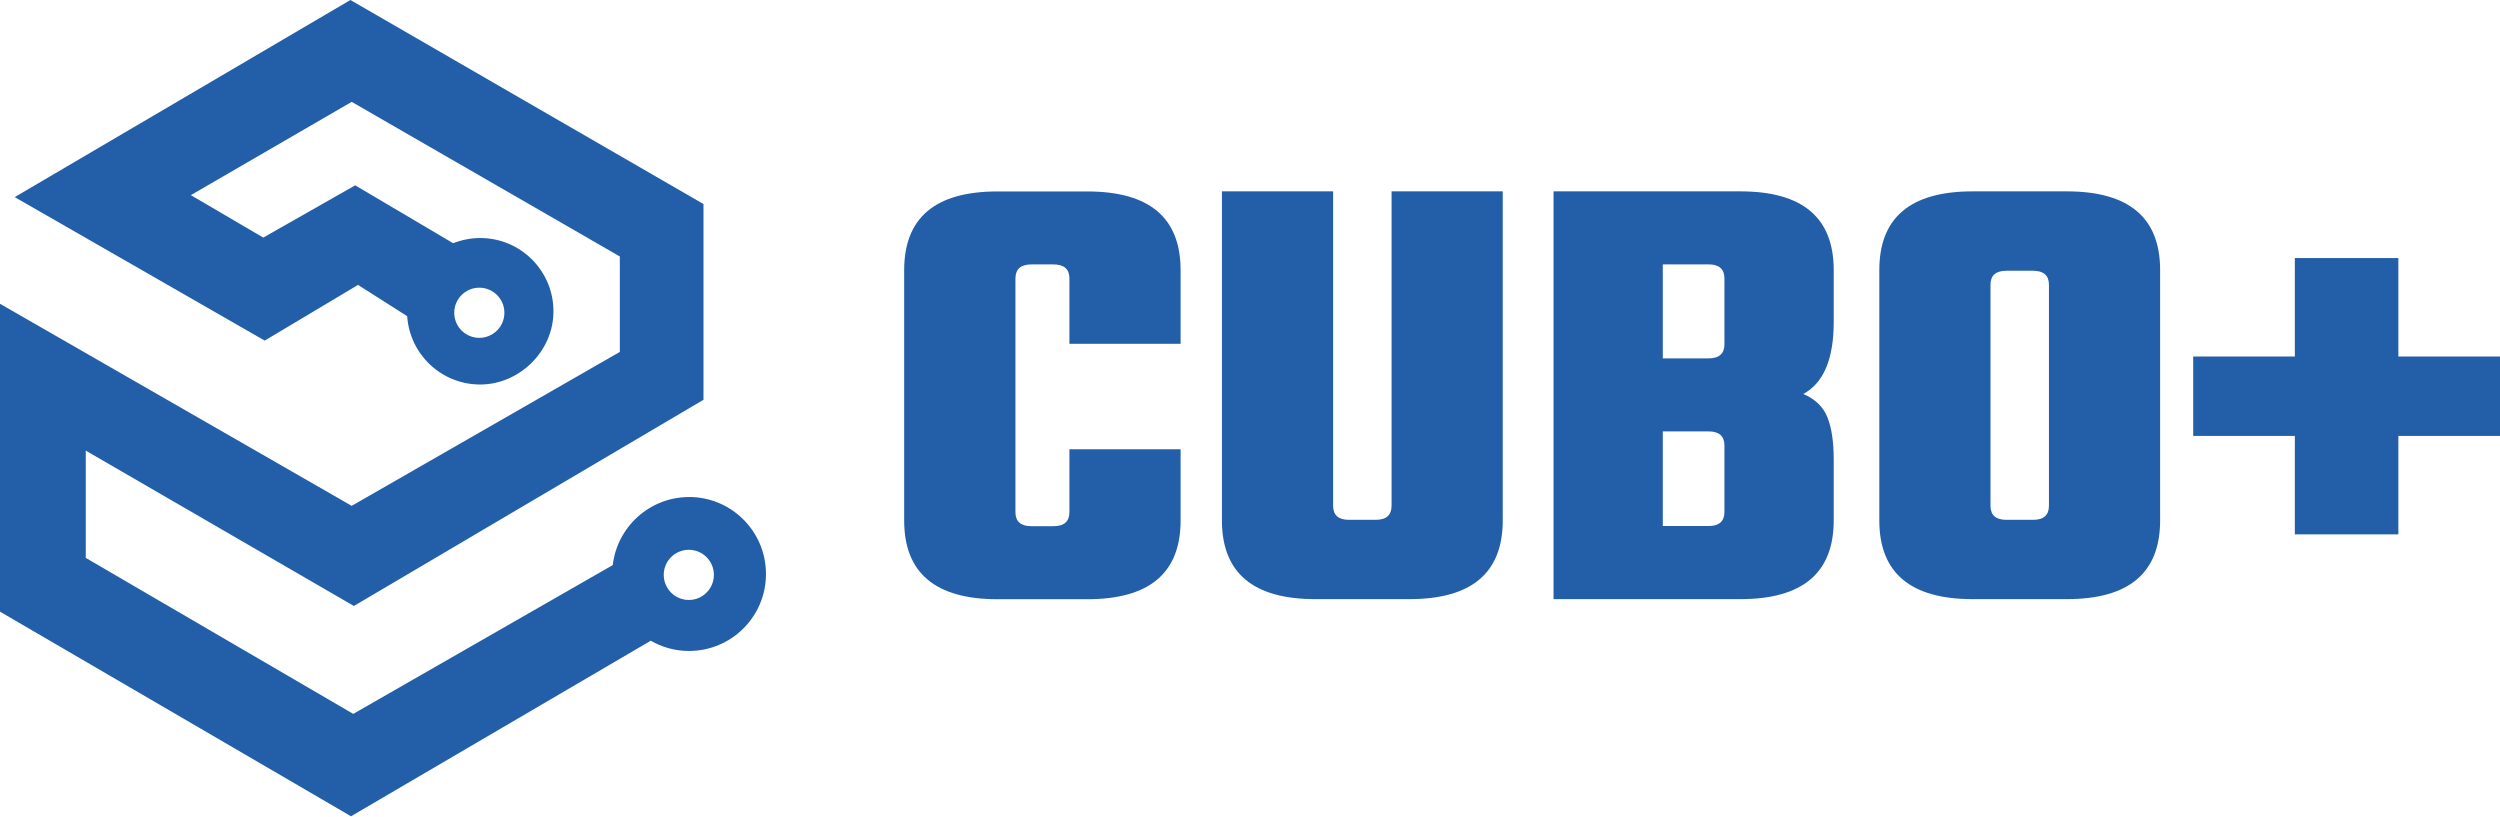
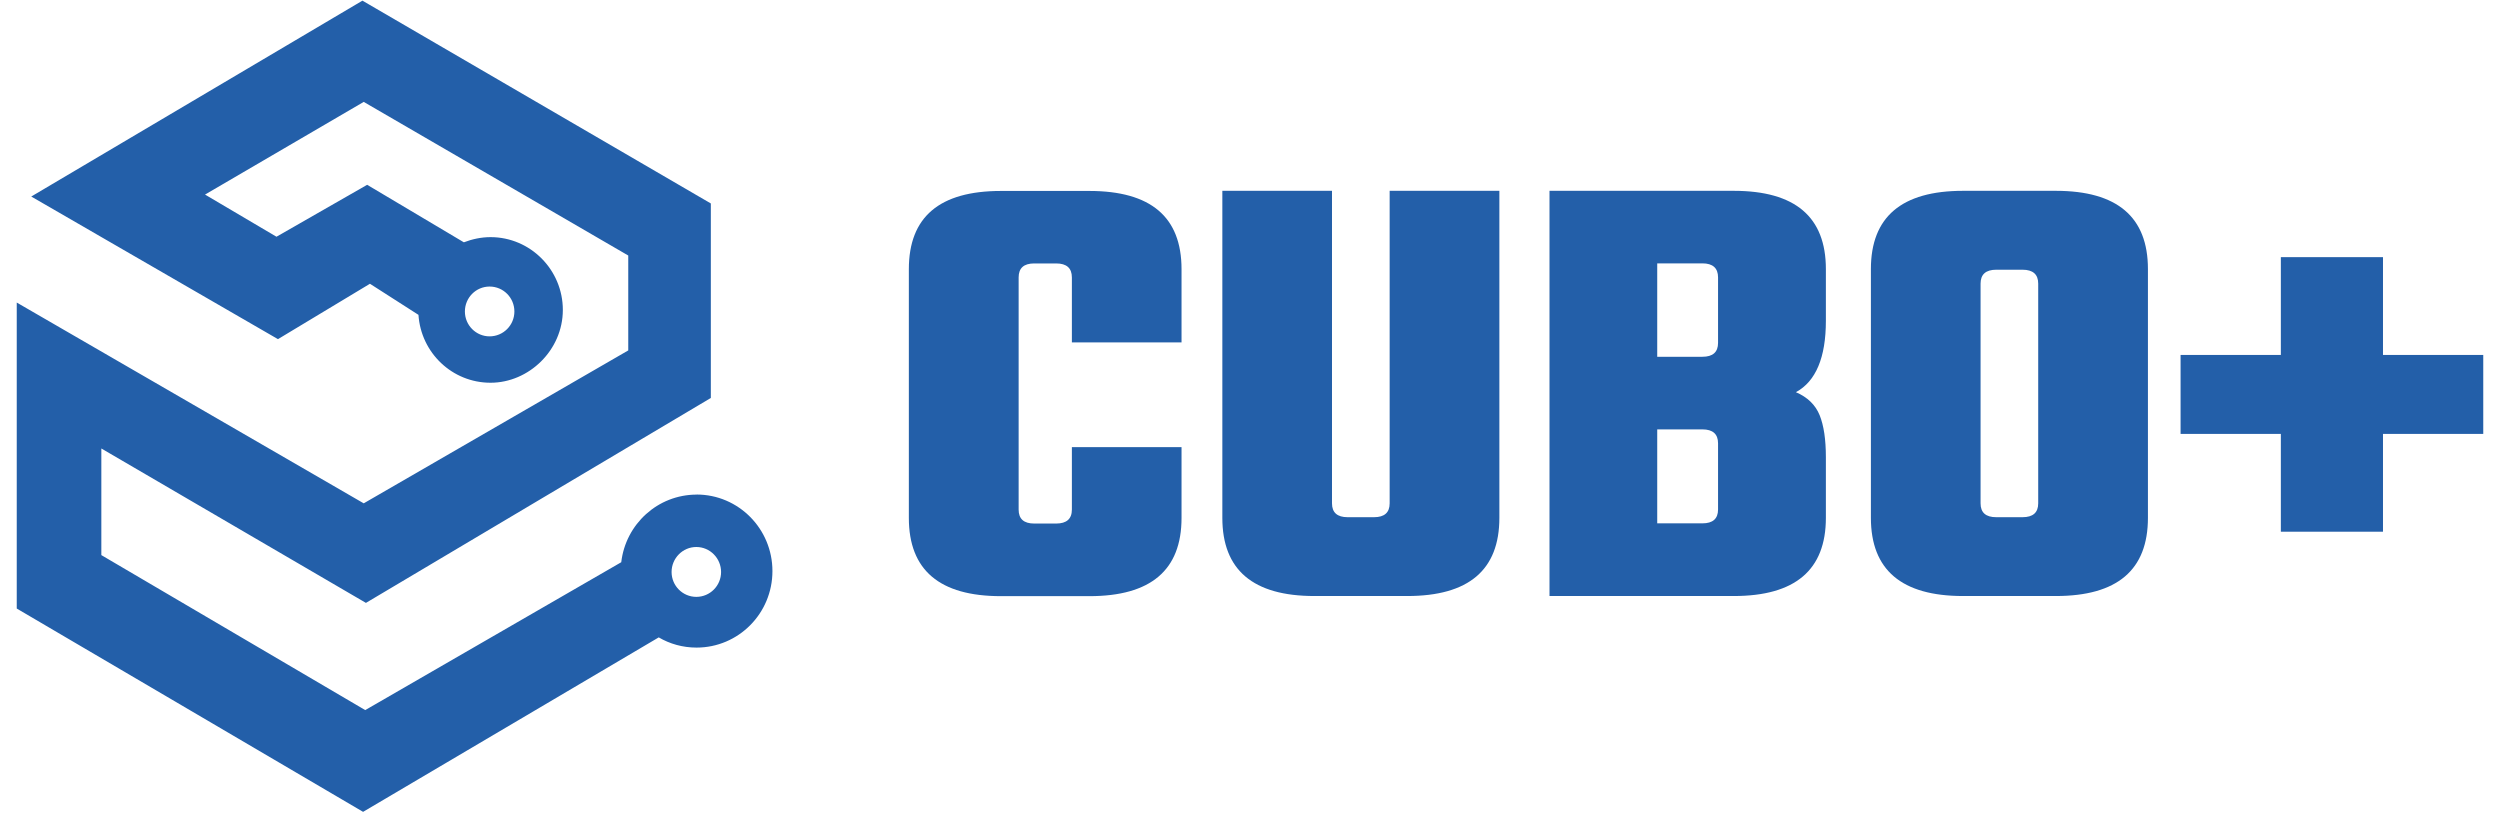
- <svg xmlns="http://www.w3.org/2000/svg" id="Capa_2" data-name="Capa 2" viewBox="0 0 581.25 189.78">
-   <defs>
-     <style>
-       .cls-1 {
-         fill: #235fa9;
-         stroke-width: 0px;
-       }
-     </style>
-   </defs>
-   <g id="Capa_7" data-name="Capa 7">
-     <g>
-       <g id="b">
-         <g id="c">
-           <path class="cls-1" d="M160.24,115.56c-9.18,0-16.74,6.92-17.77,15.82h0c-20.11,11.53-40.23,23.06-60.34,34.6l-62.19-36.27v-24.94l62.34,36.12,81.28-47.94v-45.51L81.47,0,3.42,45.83l58.13,33.36,21.69-12.95c3.81,2.43,7.63,4.84,11.43,7.27.59,8.87,7.95,15.89,16.98,15.89s17.03-7.63,17.03-17.03-7.63-17.03-17.03-17.03c-2.22,0-4.34.44-6.29,1.21h0c-7.6-4.49-15.18-8.97-22.78-13.46l-21.37,12.15-16.84-9.87,37.4-21.69,62.34,35.95v22.19l-62.34,35.79L0,70.63v71.58l81.61,47.57c23.22-13.6,46.45-27.2,69.67-40.8v-.03c2.61,1.53,5.66,2.4,8.91,2.4,9.89,0,17.9-8.01,17.9-17.9s-8.01-17.9-17.9-17.9h.04ZM111.44,66.89c3.22,0,5.83,2.61,5.83,5.83s-2.61,5.83-5.83,5.83-5.83-2.61-5.83-5.83,2.61-5.83,5.83-5.83ZM160.15,139.49c-3.22,0-5.83-2.61-5.83-5.83s2.61-5.83,5.83-5.83,5.83,2.61,5.83,5.83-2.61,5.83-5.83,5.83Z" />
-         </g>
-       </g>
-       <g>
-         <path class="cls-1" d="M274.49,79.94h-25.85v-15.2c0-2.17-1.24-3.26-3.69-3.26h-5.17c-2.45,0-3.69,1.09-3.69,3.26v54.34c0,2.17,1.24,3.26,3.69,3.26h5.17c2.45,0,3.69-1.09,3.69-3.26v-14.62h25.85v16.55c0,12.21-7.23,18.31-21.72,18.31h-20.83c-14.47,0-21.72-6.1-21.72-18.31v-58.19c0-12.21,7.23-18.31,21.72-18.31h20.83c14.47,0,21.72,6.1,21.72,18.31v17.14-.02Z" />
-         <path class="cls-1" d="M323.54,44.49h25.85v76.5c0,12.21-7.23,18.31-21.72,18.31h-21.85c-14.47,0-21.72-6.1-21.72-18.31V44.49h25.85v73.11c0,2.17,1.24,3.26,3.69,3.26h6.21c2.45,0,3.69-1.09,3.69-3.26V44.49Z" />
-         <path class="cls-1" d="M361.2,44.49h43.42c14.47,0,21.72,6.1,21.72,18.31v12.12c0,8.56-2.37,14.14-7.08,16.68,2.76,1.17,4.63,2.98,5.6,5.39.98,2.41,1.48,5.69,1.48,9.82v14.18c0,12.21-7.23,18.31-21.72,18.31h-43.42V44.47v.02ZM400.93,80.09v-15.36c0-2.17-1.24-3.26-3.69-3.26h-10.64v21.85h10.64c2.45,0,3.69-1.09,3.69-3.26v.02ZM400.93,119.07v-15.51c0-2.17-1.24-3.26-3.69-3.26h-10.64v22h10.64c2.45,0,3.69-1.09,3.69-3.26v.02Z" />
-         <path class="cls-1" d="M458.66,44.49h21.85c14.47,0,21.72,6.1,21.72,18.31v58.19c0,12.21-7.23,18.31-21.72,18.31h-21.85c-14.47,0-21.72-6.1-21.72-18.31v-58.19c0-12.21,7.23-18.31,21.72-18.31ZM476.38,117.6v-51.39c0-2.17-1.24-3.26-3.69-3.26h-6.21c-2.45,0-3.69,1.09-3.69,3.26v51.39c0,2.17,1.24,3.26,3.69,3.26h6.21c2.45,0,3.69-1.09,3.69-3.26Z" />
-         <path class="cls-1" d="M581.25,82.89v18.46h-23.63v22.89h-24.07v-22.89h-23.63v-18.46h23.63v-22.89h24.07v22.89h23.63Z" />
-       </g>
-     </g>
+ <svg xmlns="http://www.w3.org/2000/svg" width="200px" height="65px" viewBox="0 0 150 49" version="1.1">
+   <g id="surface1">
+     <path style=" stroke:none;fill-rule:nonzero;fill:rgb(13.725%,37.255%,66.275%);fill-opacity:1;" d="M 41.633 29.828 C 39.281 29.828 37.348 31.613 37.082 33.906 C 31.941 36.875 26.789 39.852 21.641 42.824 L 5.727 33.477 L 5.727 27.047 L 21.684 36.359 L 42.484 24 L 42.484 12.27 L 21.473 0.039 L 1.5 11.852 L 16.379 20.453 L 21.926 17.113 C 22.902 17.742 23.879 18.363 24.852 18.988 C 25.004 21.277 26.887 23.082 29.199 23.082 C 31.508 23.082 33.559 21.121 33.559 18.691 C 33.559 16.273 31.602 14.301 29.199 14.301 C 28.633 14.301 28.086 14.422 27.59 14.613 C 25.645 13.461 23.703 12.305 21.758 11.145 L 16.289 14.277 L 11.98 11.734 L 21.551 6.145 L 37.504 15.41 L 37.504 21.133 L 21.551 30.355 L 0.625 18.246 L 0.625 36.699 L 21.512 48.961 C 27.453 45.453 33.398 41.949 39.34 38.441 L 39.34 38.438 C 40.008 38.832 40.789 39.055 41.621 39.055 C 44.152 39.055 46.199 36.992 46.199 34.441 C 46.199 31.891 44.152 29.824 41.621 29.824 L 41.629 29.824 Z M 29.141 17.281 C 29.969 17.281 30.637 17.953 30.637 18.785 C 30.637 19.613 29.969 20.285 29.141 20.285 C 28.32 20.285 27.652 19.613 27.652 18.785 C 27.652 17.953 28.32 17.281 29.141 17.281 Z M 41.609 35.996 C 40.785 35.996 40.117 35.324 40.117 34.496 C 40.117 33.668 40.785 32.988 41.609 32.988 C 42.434 32.988 43.102 33.668 43.102 34.496 C 43.102 35.324 42.434 35.996 41.609 35.996 Z M 41.609 35.996 " />
+     <path style=" stroke:none;fill-rule:nonzero;fill:rgb(13.725%,37.255%,66.275%);fill-opacity:1;" d="M 70.871 20.648 L 64.258 20.648 L 64.258 16.73 C 64.258 16.168 63.938 15.887 63.309 15.887 L 61.988 15.887 C 61.359 15.887 61.047 16.168 61.047 16.73 L 61.047 30.734 C 61.047 31.293 61.359 31.574 61.988 31.574 L 63.309 31.574 C 63.938 31.574 64.258 31.293 64.258 30.734 L 64.258 26.965 L 70.871 26.965 L 70.871 31.234 C 70.871 34.383 69.02 35.953 65.312 35.953 L 59.98 35.953 C 56.277 35.953 54.426 34.383 54.426 31.234 L 54.426 16.234 C 54.426 13.082 56.273 11.516 59.98 11.516 L 65.312 11.516 C 69.016 11.516 70.871 13.082 70.871 16.234 L 70.871 20.652 Z M 70.871 20.648 " />
+     <path style=" stroke:none;fill-rule:nonzero;fill:rgb(13.725%,37.255%,66.275%);fill-opacity:1;" d="M 83.422 11.508 L 90.039 11.508 L 90.039 31.23 C 90.039 34.375 88.191 35.945 84.48 35.945 L 78.887 35.945 C 75.184 35.945 73.332 34.375 73.332 31.23 L 73.332 11.508 L 79.945 11.508 L 79.945 30.355 C 79.945 30.914 80.266 31.191 80.887 31.191 L 82.48 31.191 C 83.105 31.191 83.422 30.914 83.422 30.355 Z M 83.422 11.508 " />
+     <path style=" stroke:none;fill-rule:nonzero;fill:rgb(13.725%,37.255%,66.275%);fill-opacity:1;" d="M 93.062 11.508 L 104.172 11.508 C 107.879 11.508 109.73 13.082 109.73 16.227 L 109.73 19.352 C 109.73 21.559 109.125 23 107.922 23.652 C 108.625 23.953 109.105 24.422 109.355 25.043 C 109.605 25.664 109.73 26.508 109.73 27.57 L 109.73 31.23 C 109.73 34.375 107.879 35.945 104.172 35.945 L 93.062 35.945 L 93.062 11.504 Z M 103.227 20.684 L 103.227 16.727 C 103.227 16.168 102.91 15.883 102.285 15.883 L 99.559 15.883 L 99.559 21.516 L 102.285 21.516 C 102.91 21.516 103.227 21.238 103.227 20.68 Z M 103.227 30.734 L 103.227 26.734 C 103.227 26.176 102.91 25.895 102.285 25.895 L 99.559 25.895 L 99.559 31.562 L 102.285 31.562 C 102.91 31.562 103.227 31.285 103.227 30.727 Z M 103.227 30.734 " />
+     <path style=" stroke:none;fill-rule:nonzero;fill:rgb(13.725%,37.255%,66.275%);fill-opacity:1;" d="M 118.004 11.508 L 123.594 11.508 C 127.297 11.508 129.152 13.082 129.152 16.227 L 129.152 31.23 C 129.152 34.375 127.305 35.945 123.594 35.945 L 118.004 35.945 C 114.301 35.945 112.445 34.375 112.445 31.23 L 112.445 16.227 C 112.445 13.082 114.297 11.508 118.004 11.508 Z M 122.535 30.355 L 122.535 17.105 C 122.535 16.547 122.219 16.266 121.59 16.266 L 120.004 16.266 C 119.375 16.266 119.059 16.547 119.059 17.105 L 119.059 30.355 C 119.059 30.914 119.375 31.191 120.004 31.191 L 121.59 31.191 C 122.219 31.191 122.535 30.914 122.535 30.355 Z M 122.535 30.355 " />
+     <path style=" stroke:none;fill-rule:nonzero;fill:rgb(13.725%,37.255%,66.275%);fill-opacity:1;" d="M 149.375 21.406 L 149.375 26.168 L 143.328 26.168 L 143.328 32.066 L 137.168 32.066 L 137.168 26.168 L 131.121 26.168 L 131.121 21.406 L 137.168 21.406 L 137.168 15.508 L 143.328 15.508 L 143.328 21.406 Z M 149.375 21.406 " />
  </g>
</svg>
